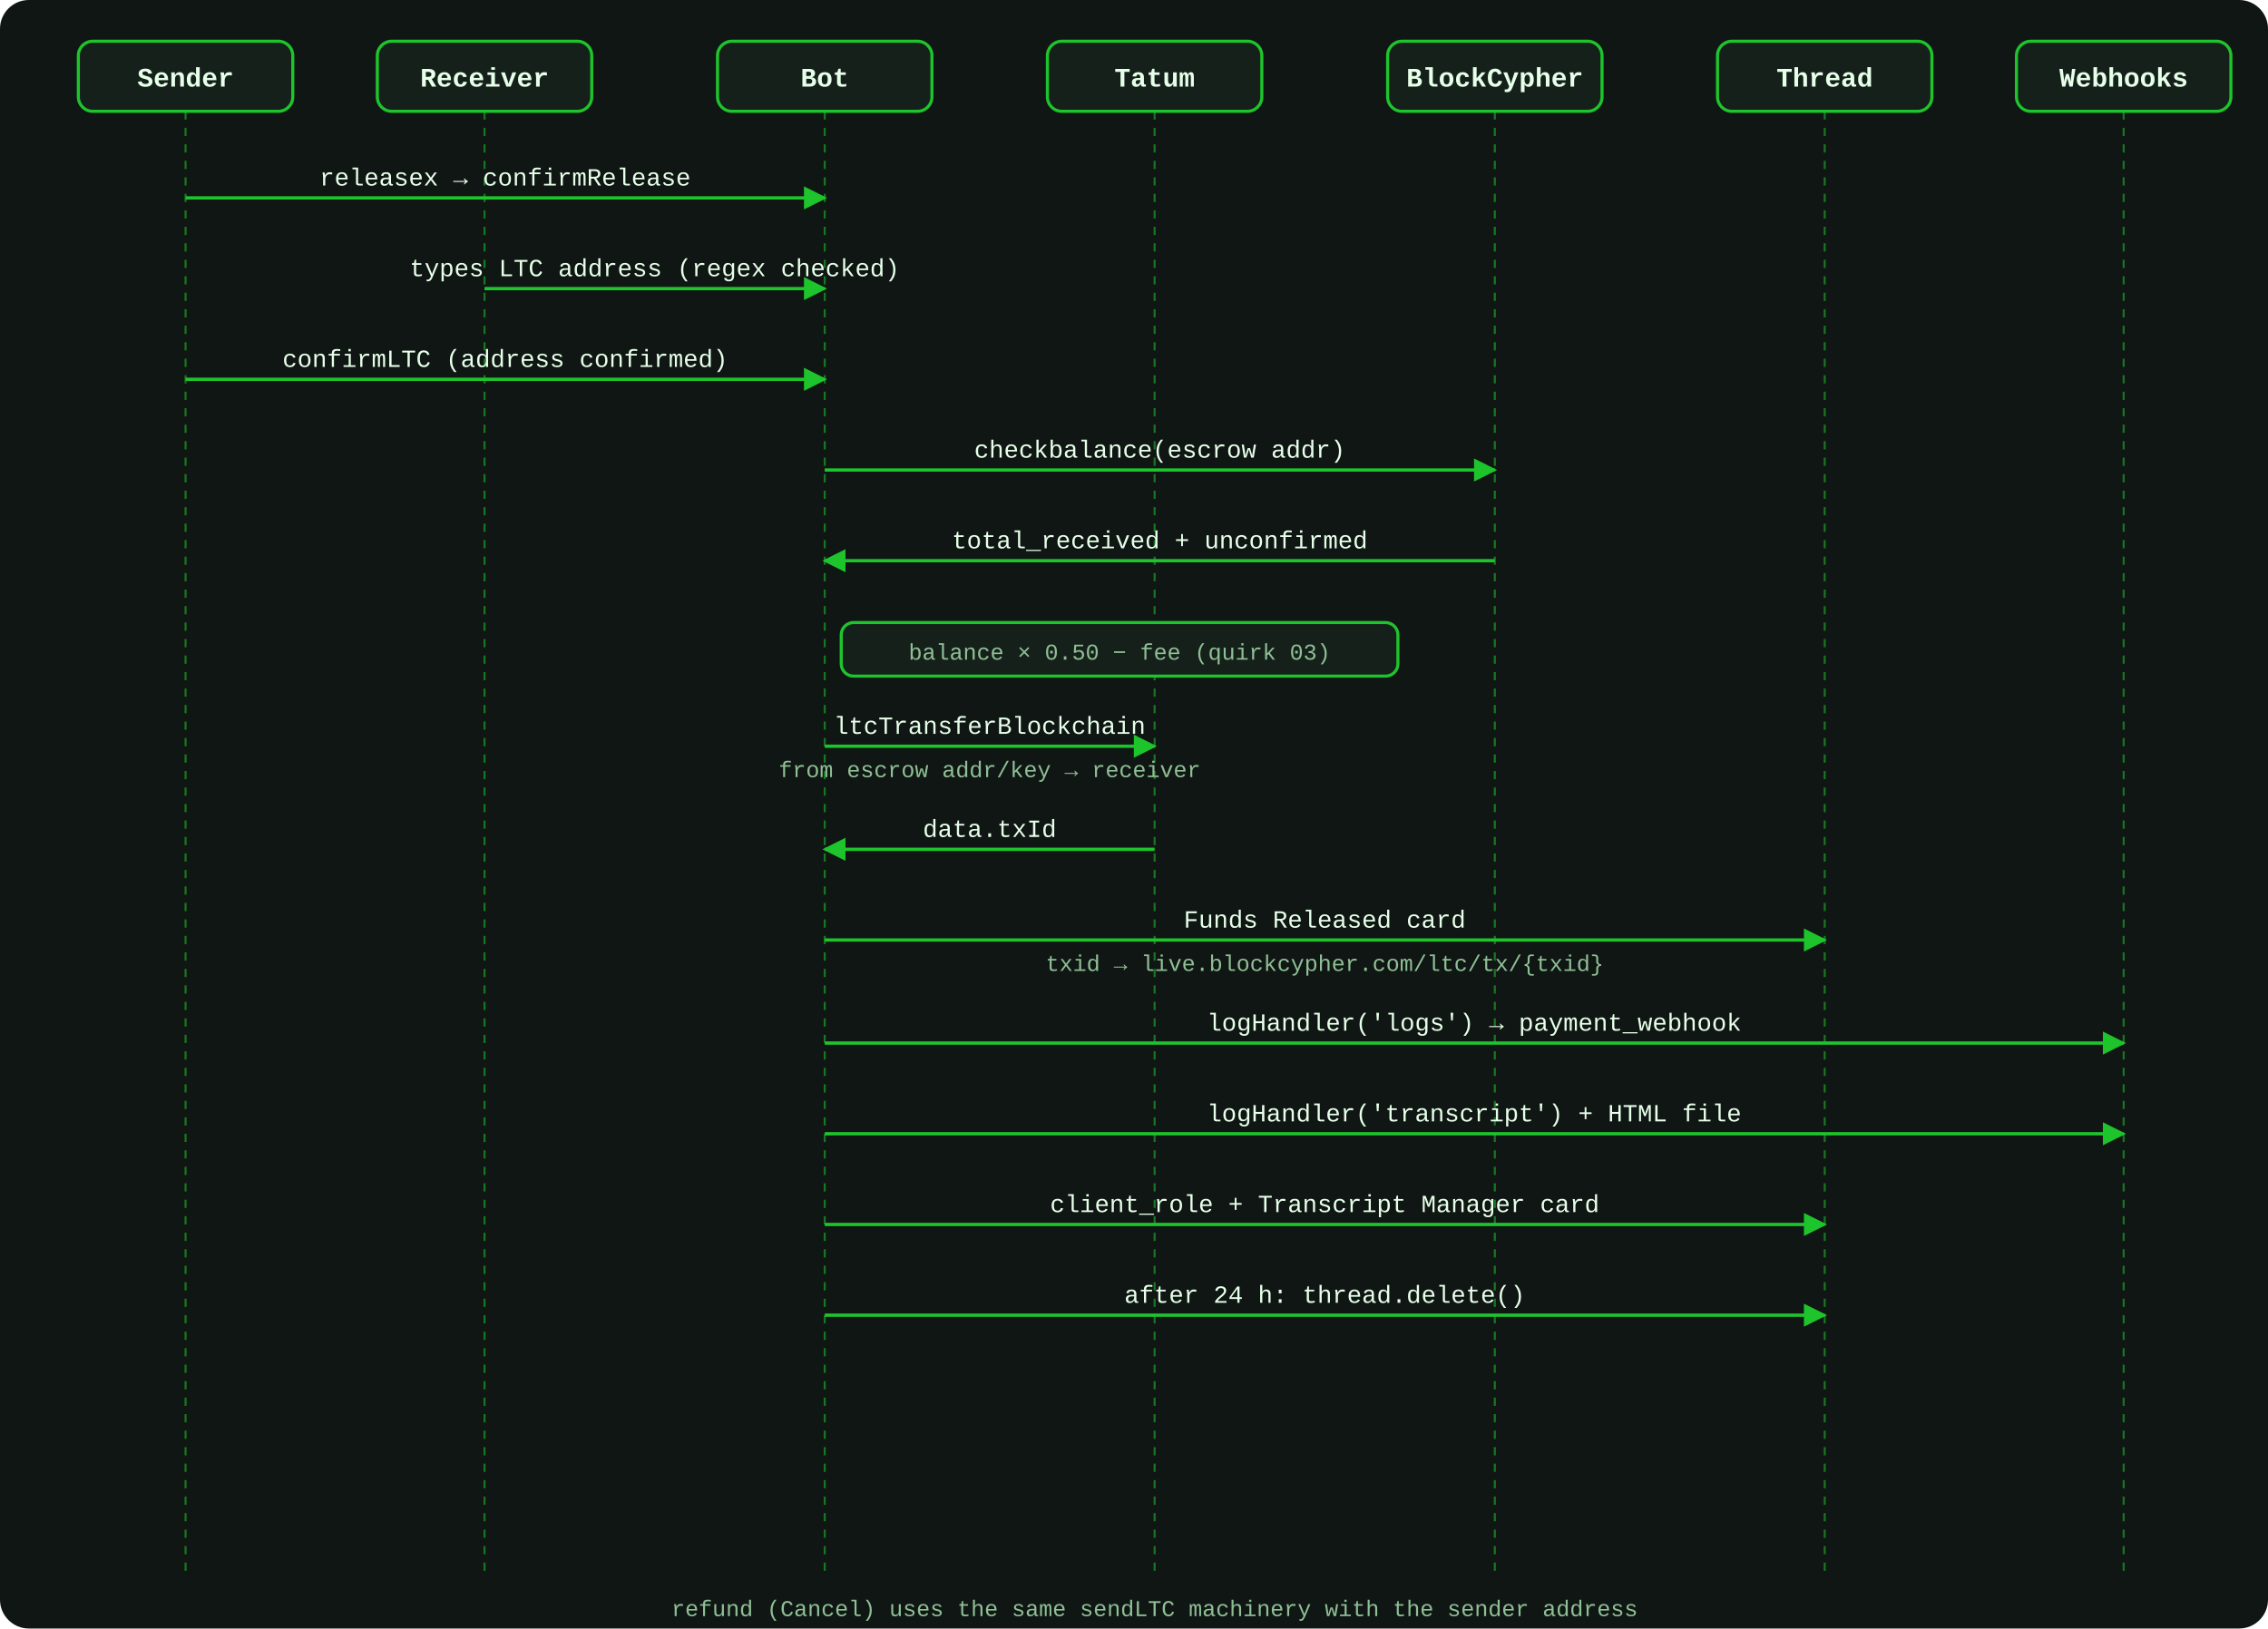
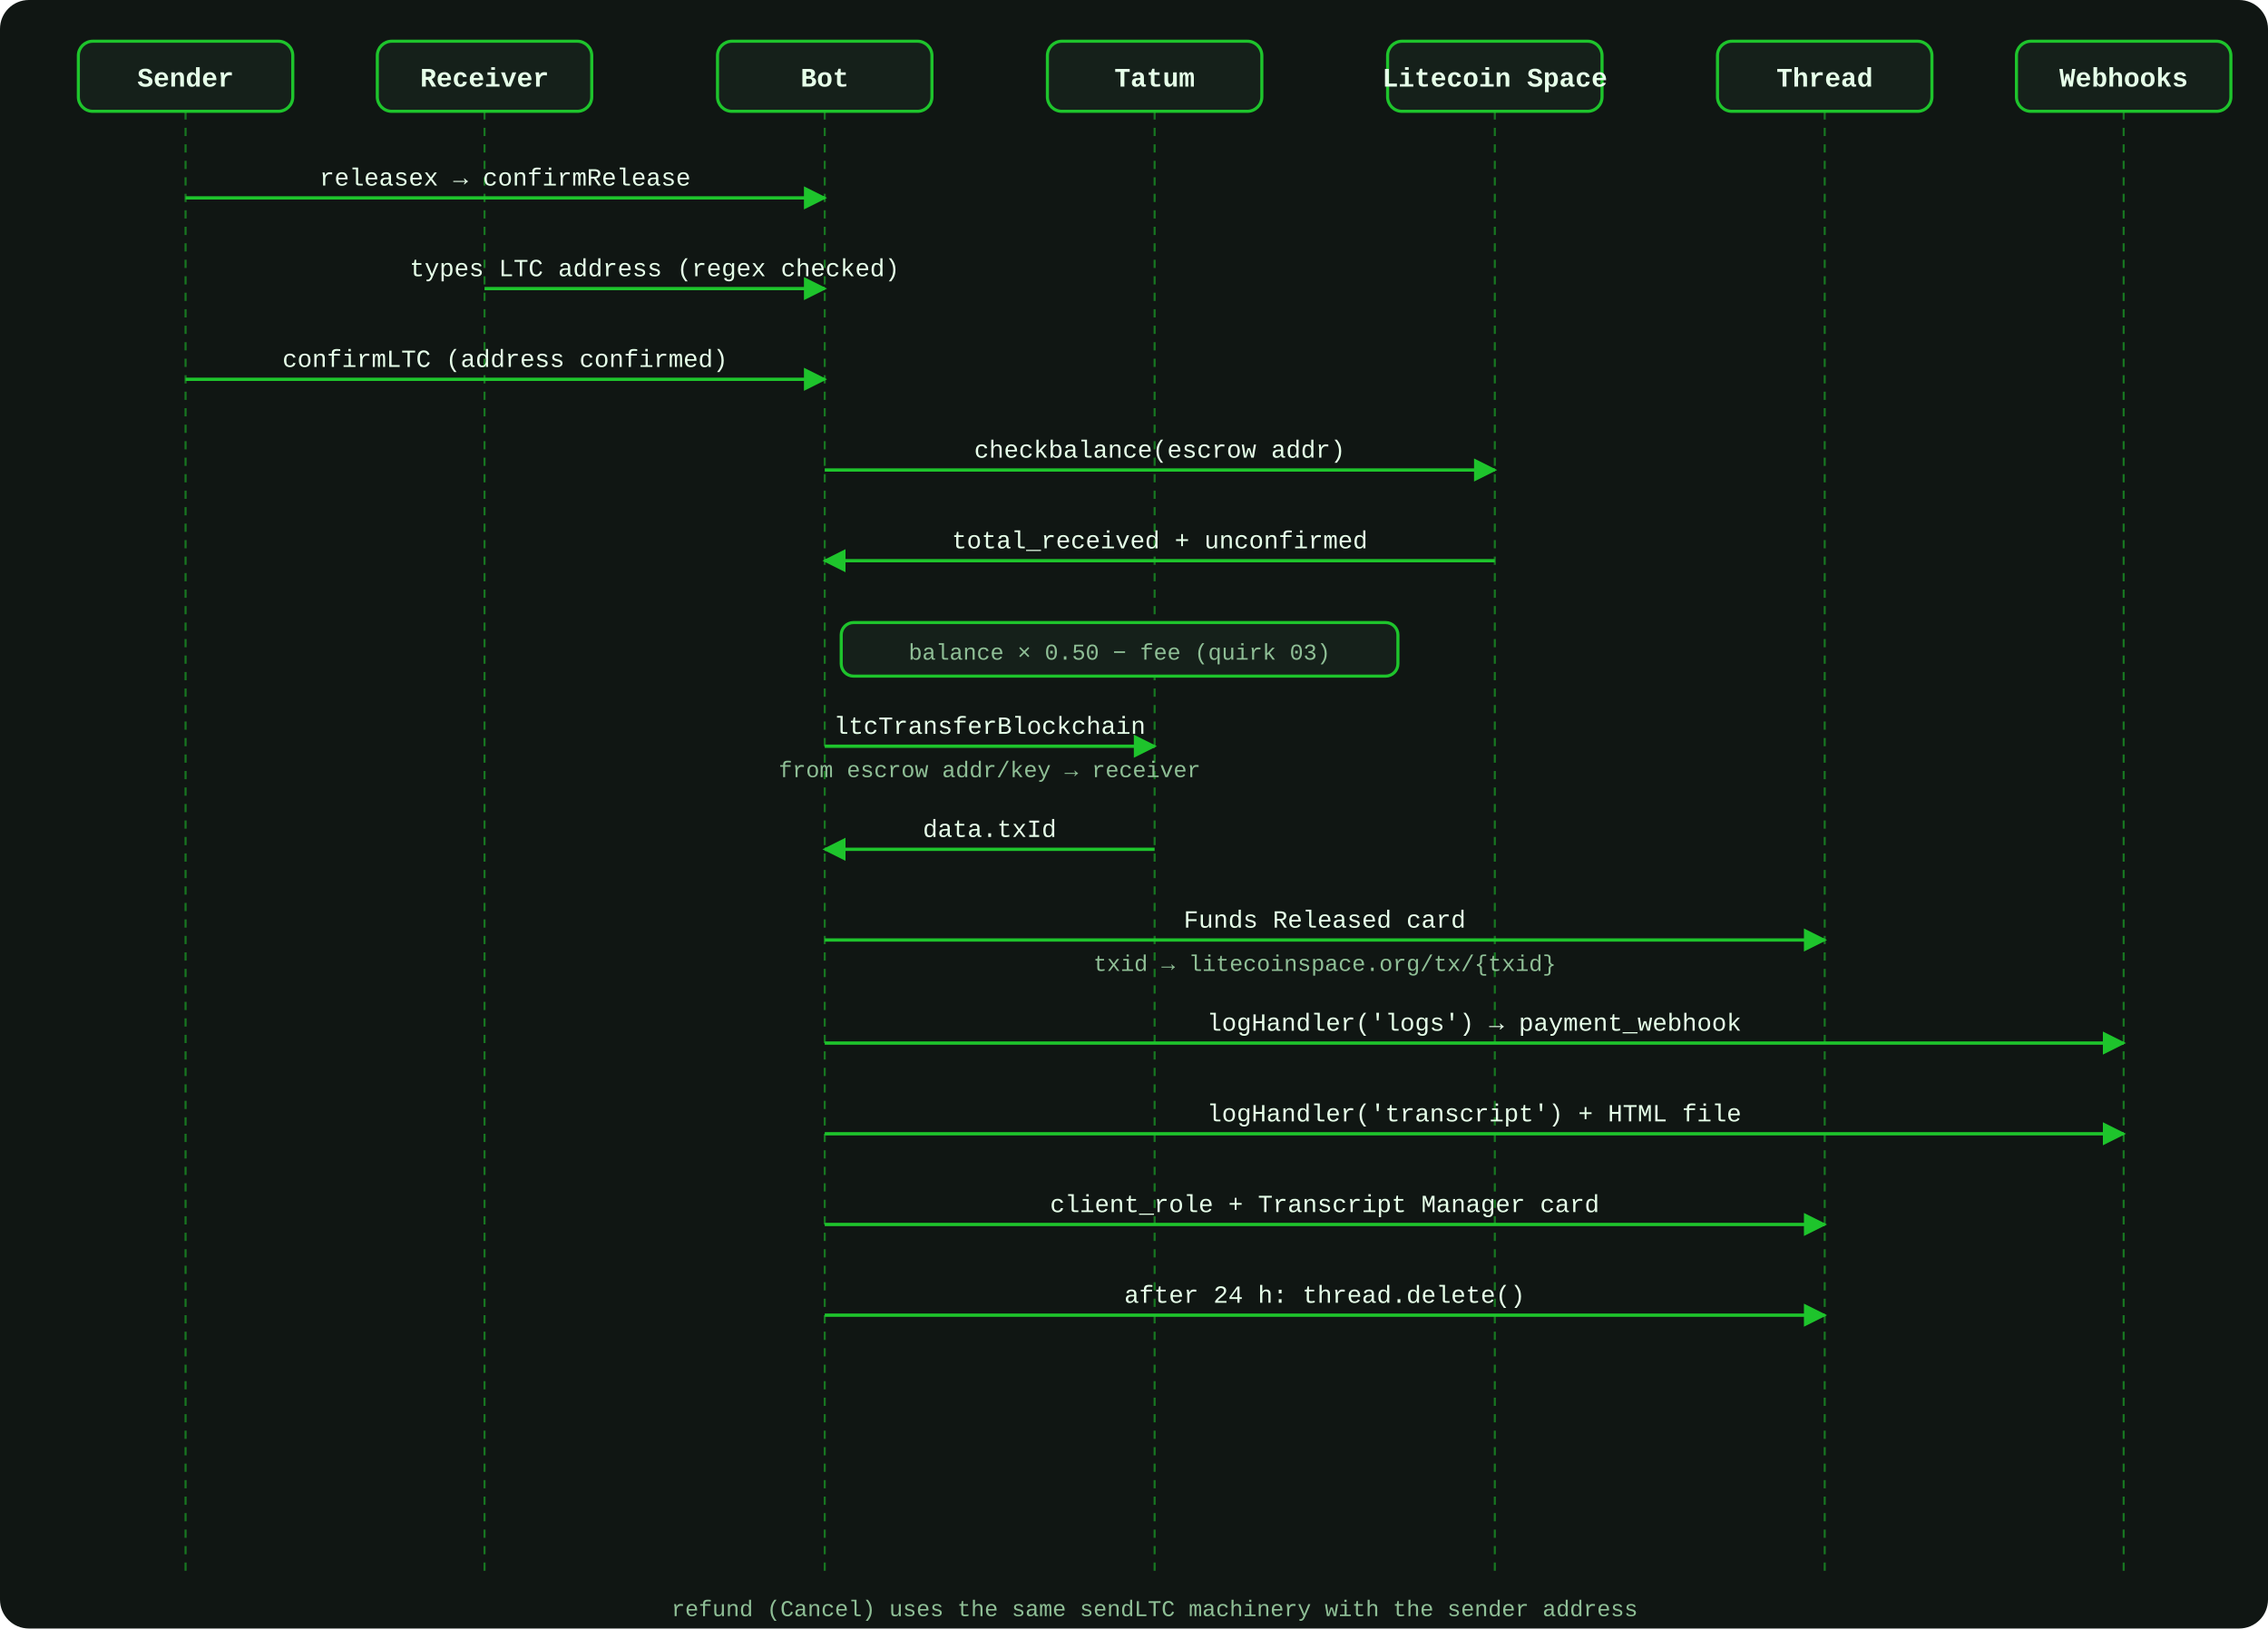
<svg xmlns="http://www.w3.org/2000/svg" viewBox="0 0 1100 790" width="1100" height="790" role="img" aria-labelledby="t d">
  <defs>
    <linearGradient id="g" x1="0" y1="0" x2="1" y2="1">
      <stop offset="0" stop-color="#1ec42c" />
      <stop offset="1" stop-color="#00b300" />
    </linearGradient>
    <marker id="a" viewBox="0 0 10 10" refX="9" refY="5" markerWidth="7" markerHeight="7" orient="auto">
      <path d="M0 0L10 5L0 10z" fill="#1ec42c" />
    </marker>
    <marker id="ar" viewBox="0 0 10 10" refX="9" refY="5" markerWidth="7" markerHeight="7" orient="auto">
      <path d="M0 0L10 5L0 10z" fill="#ED4245" />
    </marker>
  </defs>
  <style>
text{font-family:ui-monospace,SFMono-Regular,Menlo,Consolas,'Liberation Mono',monospace;fill:#e6ffe9;font-size:12px}
.m{fill:#8fbf96;font-size:11px}
.h{font-size:13px;font-weight:700}
.big{font-size:15px;font-weight:700}
.gt{fill:#1ec42c;font-weight:700}
.rt{fill:#ED4245;font-weight:700}
.dk{fill:#04130a;font-weight:700}
.bx{fill:#15201a;stroke:#1ec42c;stroke-width:1.5}
.gx{fill:url(#g)}
.rx{fill:#2a1416;stroke:#ED4245;stroke-width:1.5}
.ln{stroke:#1ec42c;stroke-width:1.6;fill:none}
.lr{stroke:#ED4245;stroke-width:1.6;fill:none}
.ds{stroke:#1ec42c;stroke-width:1;stroke-dasharray:4 4;fill:none;opacity:.55}
.pn{fill:#101613;stroke:#1ec42c;stroke-width:1;stroke-dasharray:5 4;opacity:.8}
</style>
  <rect width="1100" height="790" rx="14" fill="#101613" />
  <rect x="38" y="20" width="104" height="34" rx="7" class="bx" />
  <text x="90" y="42" class="h" text-anchor="middle">Sender</text>
  <path d="M90 54V766" class="ds" />
  <rect x="183" y="20" width="104" height="34" rx="7" class="bx" />
  <text x="235" y="42" class="h" text-anchor="middle">Receiver</text>
  <path d="M235 54V766" class="ds" />
  <rect x="348" y="20" width="104" height="34" rx="7" class="bx" />
  <text x="400" y="42" class="h" text-anchor="middle">Bot</text>
  <path d="M400 54V766" class="ds" />
  <rect x="508" y="20" width="104" height="34" rx="7" class="bx" />
  <text x="560" y="42" class="h" text-anchor="middle">Tatum</text>
  <path d="M560 54V766" class="ds" />
  <rect x="673" y="20" width="104" height="34" rx="7" class="bx" />
-   <text x="725" y="42" class="h" text-anchor="middle">BlockCypher</text>
+   <text x="725" y="42" class="h" text-anchor="middle">Litecoin Space</text>
  <path d="M725 54V766" class="ds" />
  <rect x="833" y="20" width="104" height="34" rx="7" class="bx" />
  <text x="885" y="42" class="h" text-anchor="middle">Thread</text>
  <path d="M885 54V766" class="ds" />
  <rect x="978" y="20" width="104" height="34" rx="7" class="bx" />
  <text x="1030" y="42" class="h" text-anchor="middle">Webhooks</text>
  <path d="M1030 54V766" class="ds" />
  <path d="M90 96H400" class="ln" marker-end="url(#a)" />
  <text x="245.0" y="90" class="" text-anchor="middle">releasex → confirmRelease</text>
  <path d="M235 140H400" class="ln" marker-end="url(#a)" />
  <text x="317.5" y="134" class="" text-anchor="middle">types LTC address (regex checked)</text>
  <path d="M90 184H400" class="ln" marker-end="url(#a)" />
  <text x="245.0" y="178" class="" text-anchor="middle">confirmLTC (address confirmed)</text>
  <path d="M400 228H725" class="ln" marker-end="url(#a)" />
  <text x="562.5" y="222" class="" text-anchor="middle">checkbalance(escrow addr)</text>
  <path d="M725 272H400" class="ln" marker-end="url(#a)" />
  <text x="562.5" y="266" class="" text-anchor="middle">total_received + unconfirmed</text>
  <rect x="408" y="302" width="270" height="26" rx="6" class="bx" />
  <text x="543" y="320" class="m" text-anchor="middle">balance × 0.50 − fee  (quirk 03)</text>
  <path d="M400 362H560" class="ln" marker-end="url(#a)" />
  <text x="480.0" y="356" class="" text-anchor="middle">ltcTransferBlockchain</text>
  <text x="480.0" y="377" class="m" text-anchor="middle">from escrow addr/key → receiver</text>
  <path d="M560 412H400" class="ln" marker-end="url(#a)" />
  <text x="480.0" y="406" class="" text-anchor="middle">data.txId</text>
  <path d="M400 456H885" class="ln" marker-end="url(#a)" />
  <text x="642.5" y="450" class="" text-anchor="middle">Funds Released card</text>
-   <text x="642.5" y="471" class="m" text-anchor="middle">txid → live.blockcypher.com/ltc/tx/{txid}</text>
+   <text x="642.5" y="471" class="m" text-anchor="middle">txid → litecoinspace.org/tx/{txid}</text>
  <path d="M400 506H1030" class="ln" marker-end="url(#a)" />
  <text x="715.0" y="500" class="" text-anchor="middle">logHandler('logs') → payment_webhook</text>
  <path d="M400 550H1030" class="ln" marker-end="url(#a)" />
  <text x="715.0" y="544" class="" text-anchor="middle">logHandler('transcript') + HTML file</text>
  <path d="M400 594H885" class="ln" marker-end="url(#a)" />
  <text x="642.5" y="588" class="" text-anchor="middle">client_role + Transcript Manager card</text>
  <path d="M400 638H885" class="ln" marker-end="url(#a)" />
  <text x="642.5" y="632" class="" text-anchor="middle">after 24 h: thread.delete()</text>
  <text x="560" y="784" class="m" text-anchor="middle">refund (Cancel) uses the same sendLTC machinery with the sender address</text>
</svg>
